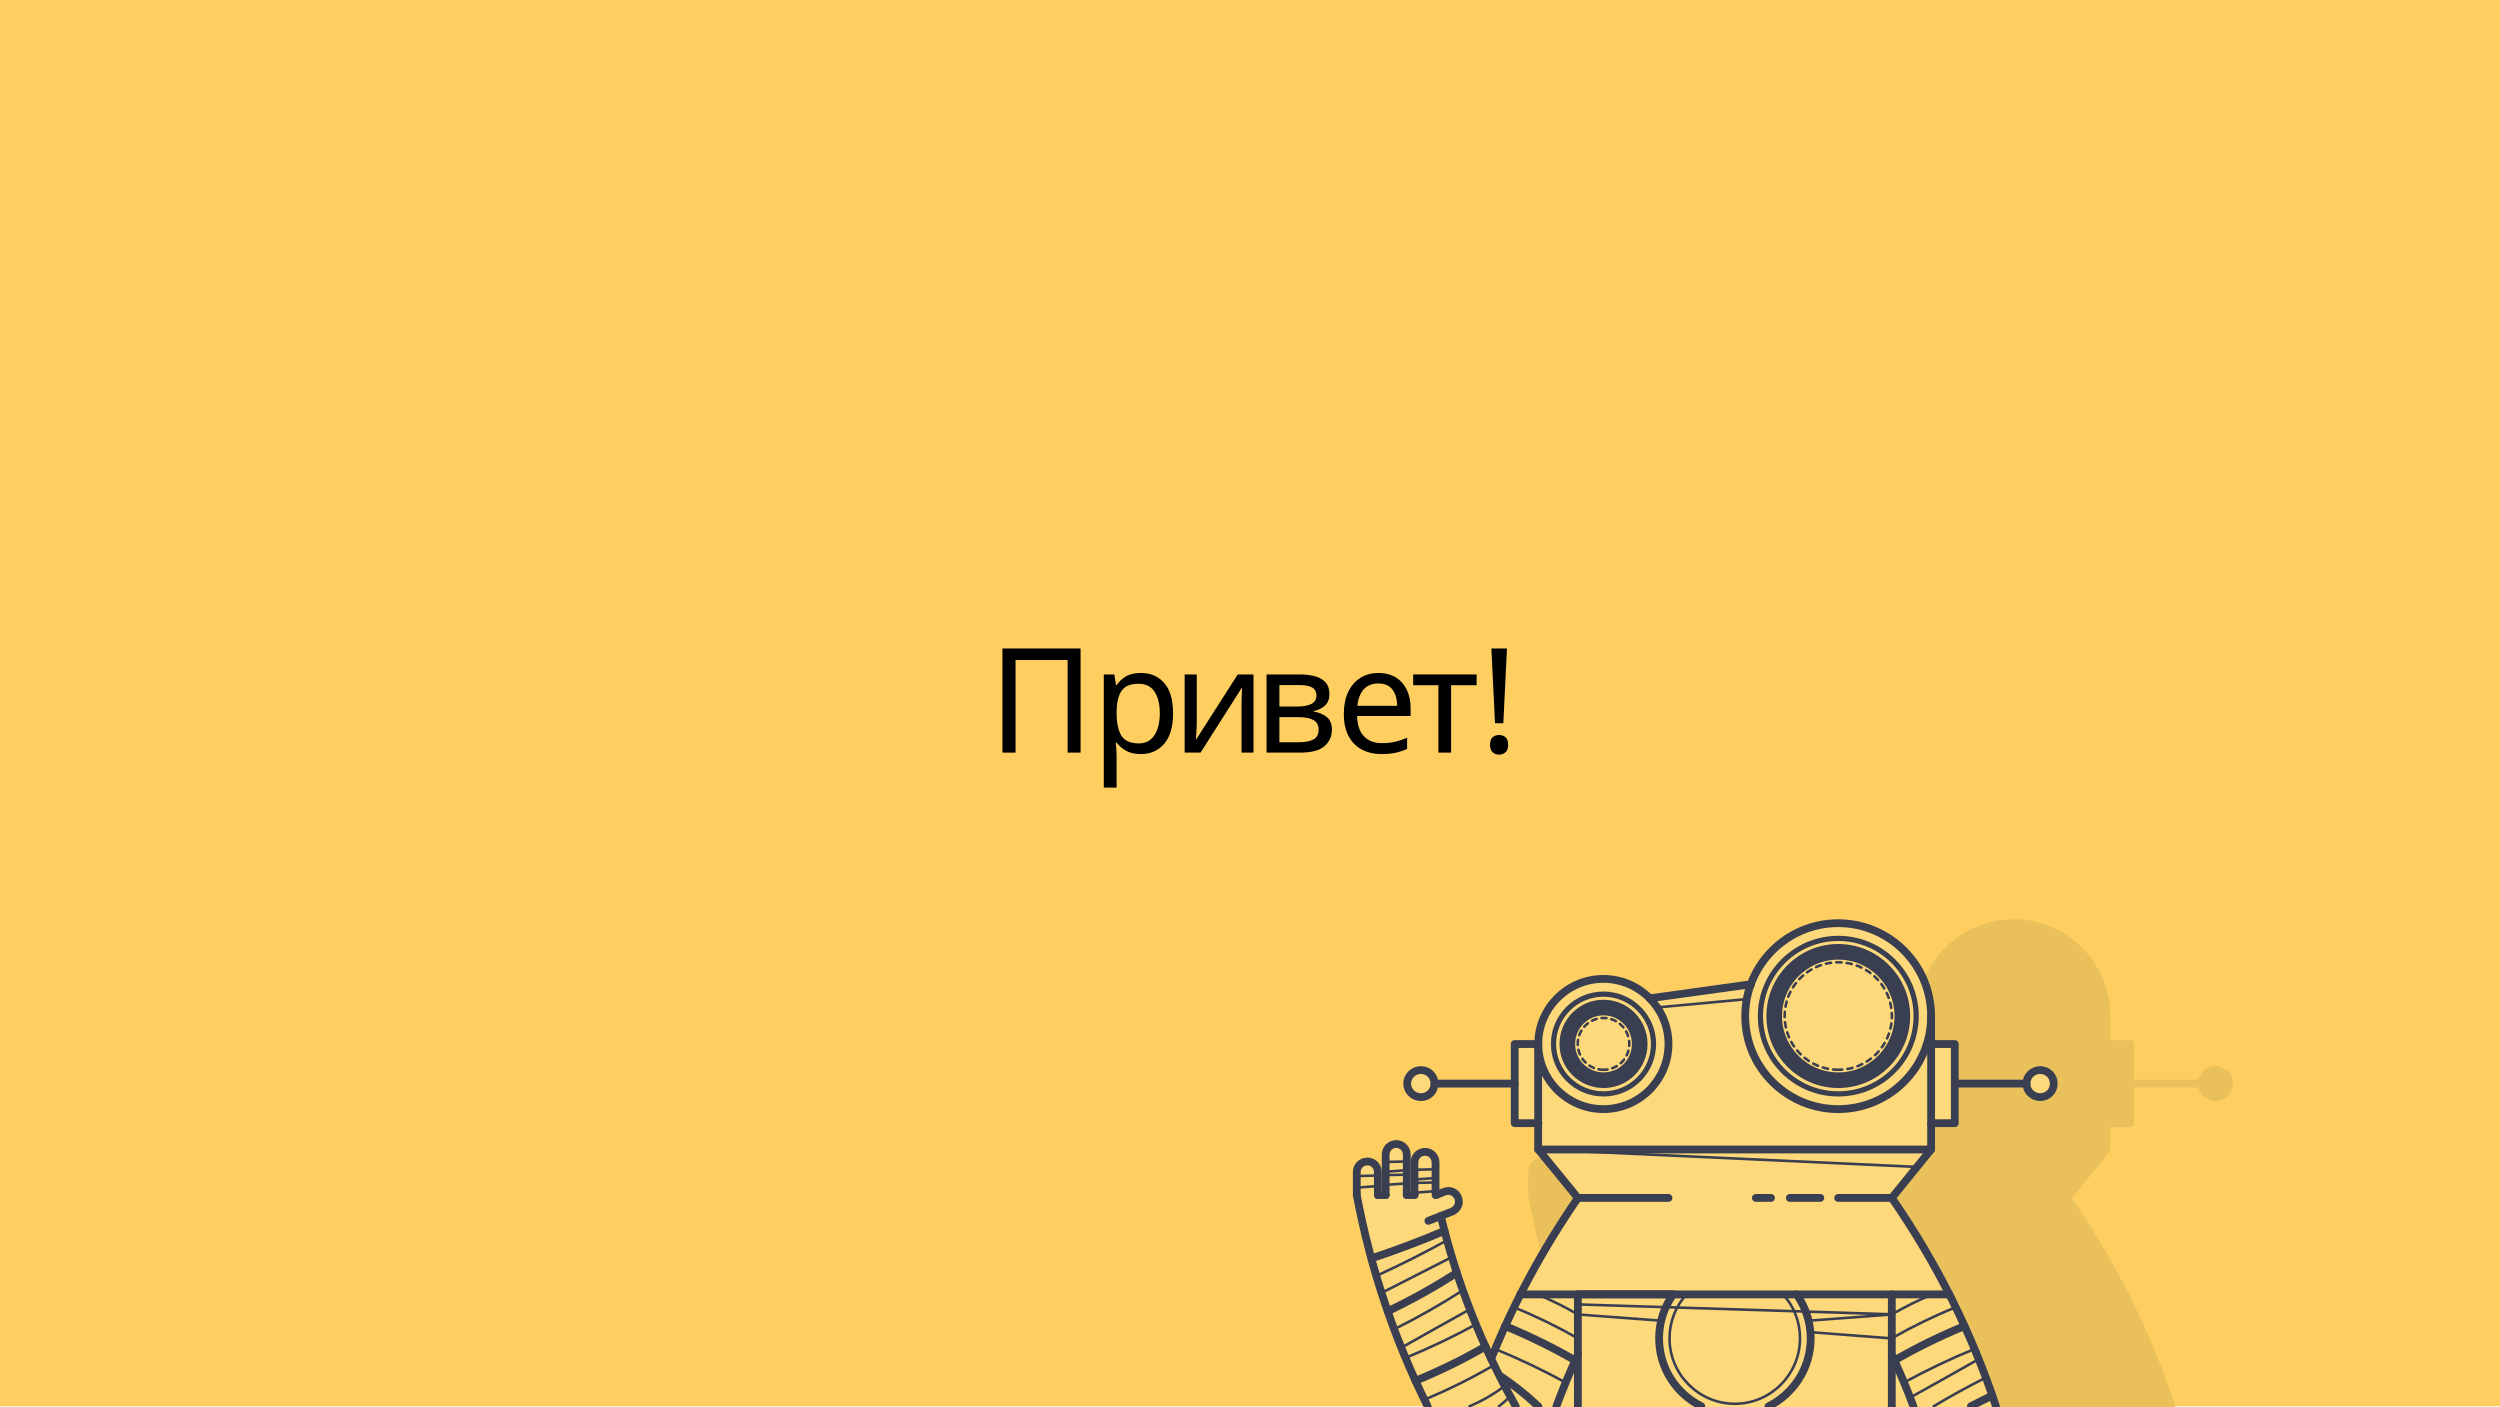
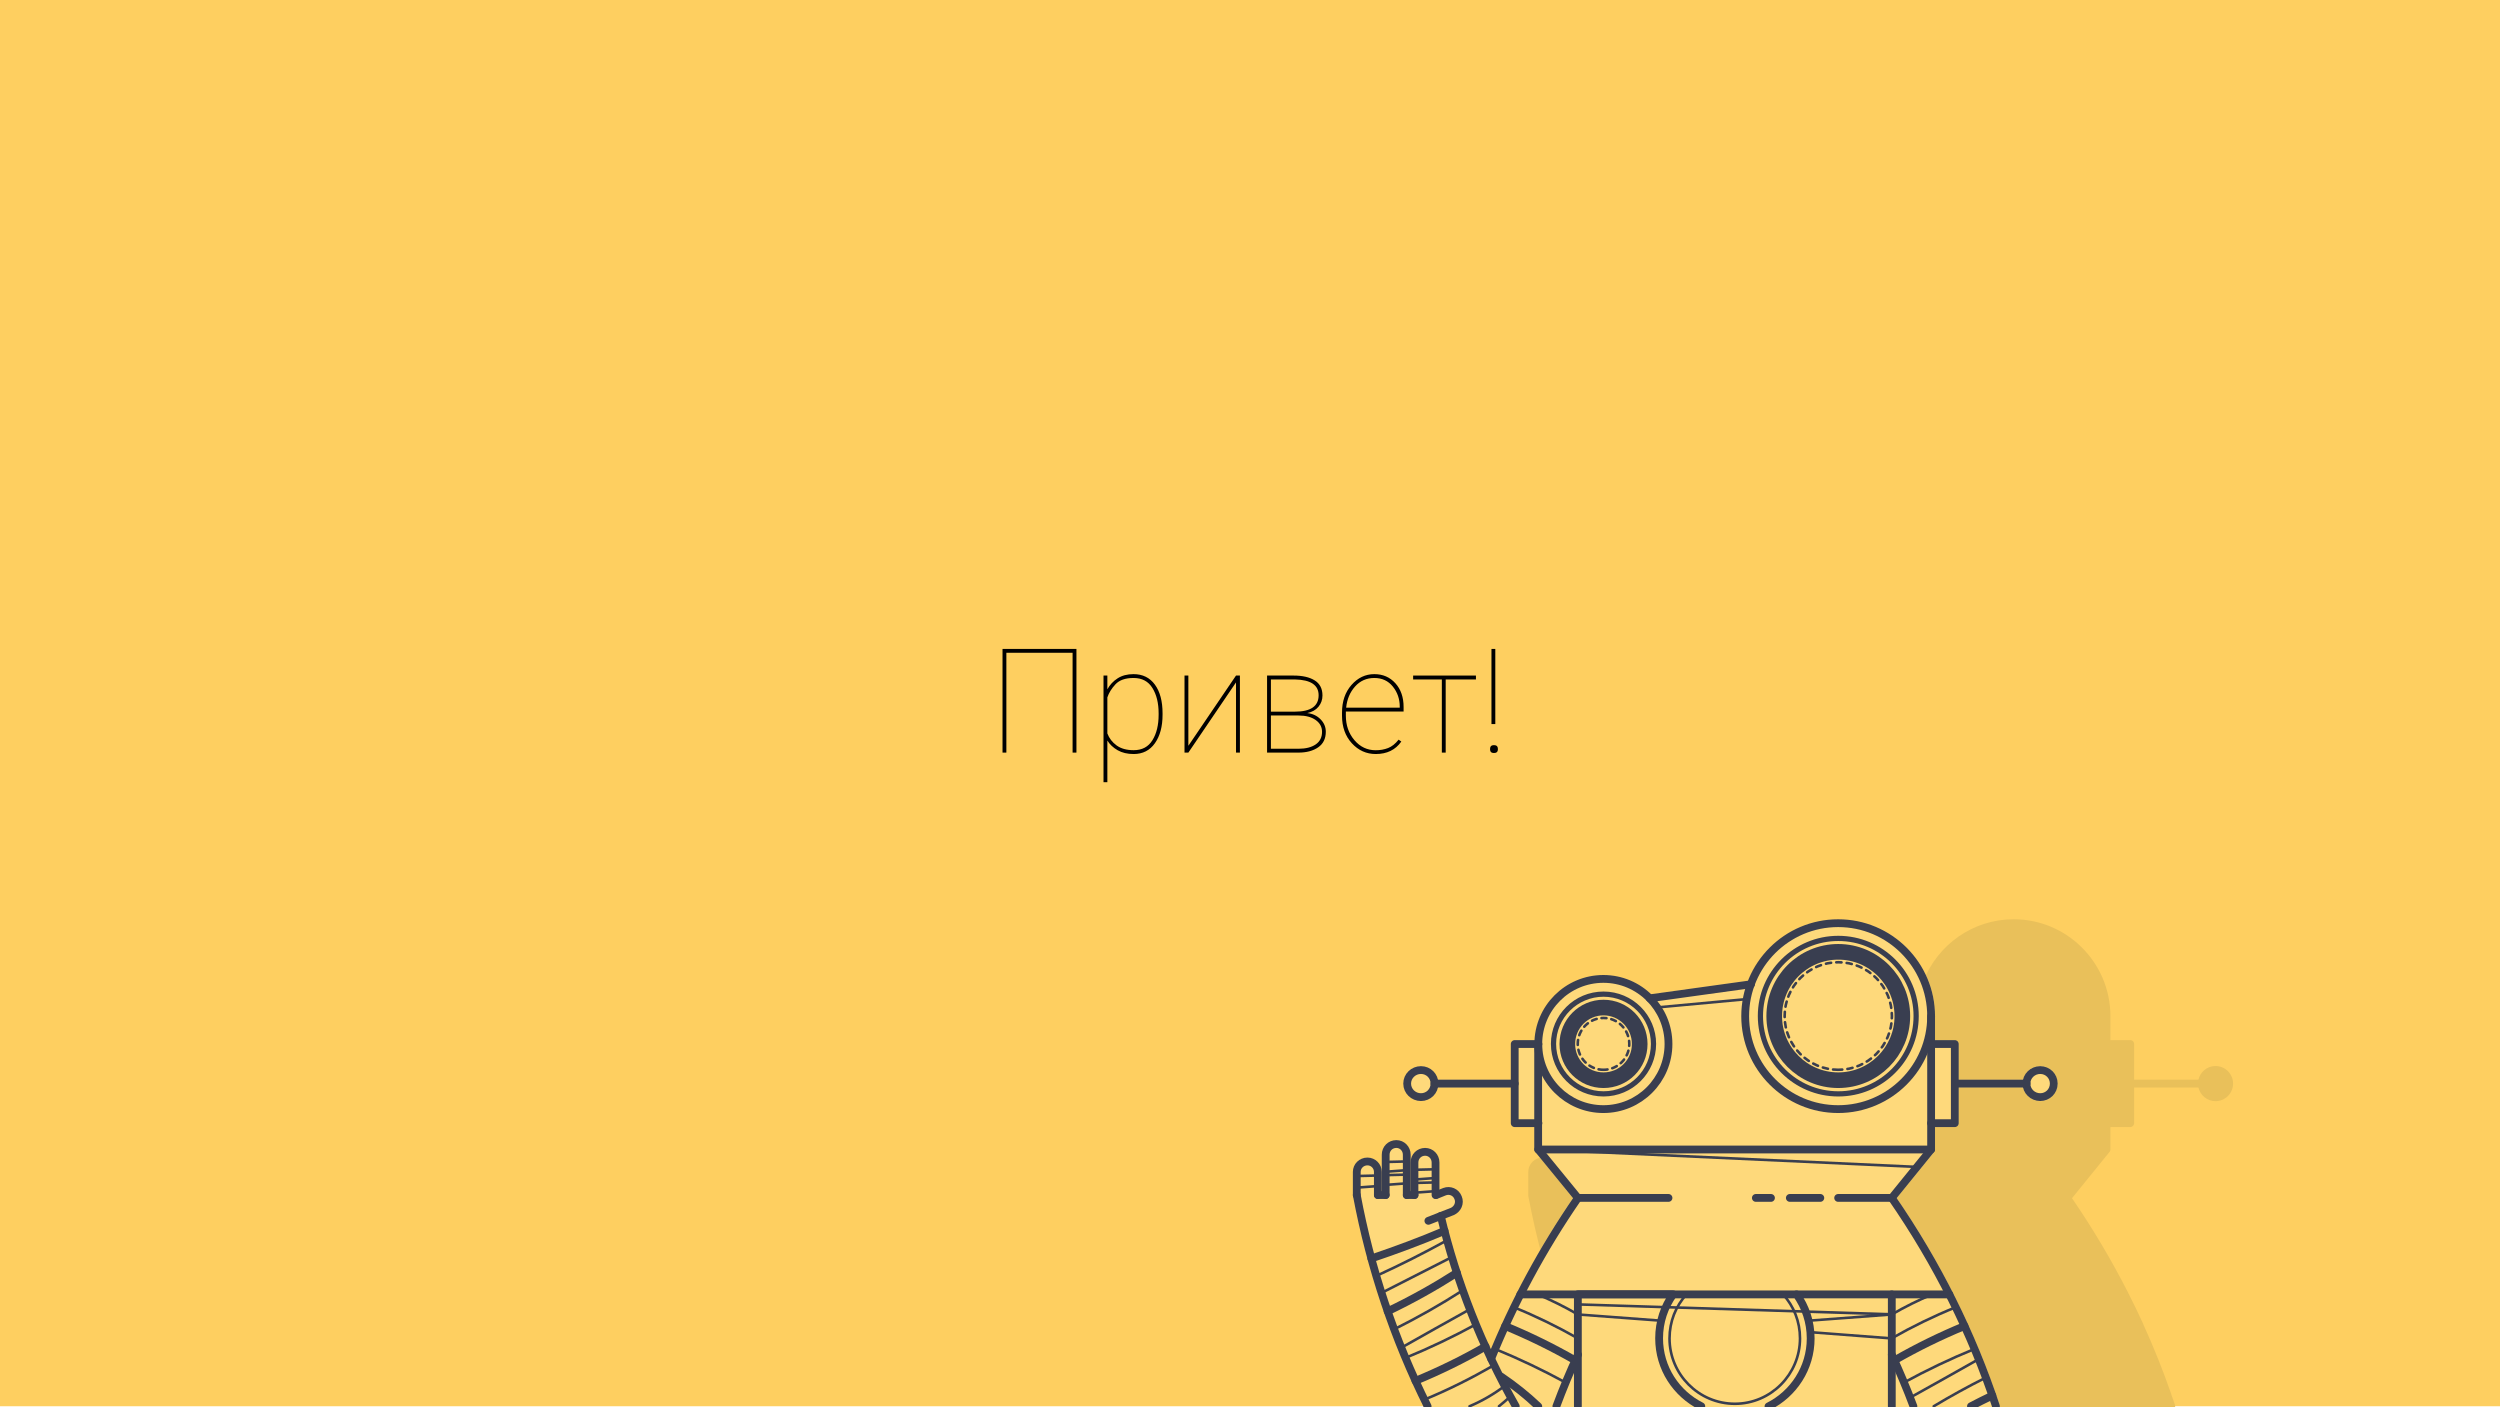
<svg xmlns="http://www.w3.org/2000/svg" clip-rule="evenodd" stroke-miterlimit="4.00" viewBox="0 0 1920 1080">
  <defs />
  <g transform="matrix(1.00, 0.00, -0.00, -1.00, 0.0, 1080.0)">
    <path d="M 0.0 1080.0 L 1920.0 1080.0 L 1920.0 0.0 L 0.0 0.0 Z M 0.0 1080.0 " fill="#FECF60" />
    <g>
      <clipPath id="clip-0">
        <path d="M 1039.0 374.0 L 1715.0 374.0 L 1715.0 -3.0 L 1039.0 -3.0 Z M 1039.0 374.0 " />
      </clipPath>
      <g clip-path="url(#clip-0)">
        <g>
          <clipPath id="clip-1">
            <path d="M 1039.0 -3.0 L 1715.0 -3.0 L 1715.0 374.0 L 1039.0 374.0 Z M 1039.0 -3.0 " />
          </clipPath>
          <g clip-path="url(#clip-1)">
            <path d="M 1701.5 261.3 C 1695.1 261.3 1689.8 256.8 1688.4 250.8 L 1639.0 250.8 L 1639.0 278.2 C 1639.0 279.9 1637.7 281.2 1636.0 281.2 L 1620.8 281.2 L 1620.8 299.6 L 1620.8 299.6 L 1620.8 299.6 C 1620.8 340.6 1587.5 374.0 1546.5 374.0 C 1515.1 374.0 1488.2 354.4 1477.3 326.8 L 1402.6 316.5 C 1393.1 325.6 1380.3 331.2 1366.1 331.2 C 1337.9 331.2 1314.8 309.0 1313.3 281.2 L 1298.0 281.2 C 1296.3 281.2 1295.0 279.9 1295.0 278.2 L 1295.0 250.8 L 1239.0 250.8 C 1237.6 256.8 1232.2 261.3 1225.9 261.3 C 1218.4 261.3 1212.4 255.2 1212.4 247.8 C 1212.4 240.4 1218.4 234.3 1225.9 234.3 C 1232.3 234.3 1237.6 238.8 1239.0 244.8 L 1295.0 244.8 L 1295.0 217.4 C 1295.0 215.8 1296.3 214.4 1298.0 214.4 L 1313.2 214.4 L 1313.2 197.2 C 1313.2 197.2 1313.2 197.2 1313.2 197.1 C 1313.2 197.0 1313.2 196.9 1313.2 196.8 C 1313.2 196.7 1313.3 196.6 1313.3 196.5 C 1313.3 196.4 1313.3 196.3 1313.4 196.2 C 1313.4 196.1 1313.4 196.1 1313.5 196.0 C 1313.5 195.9 1313.6 195.8 1313.6 195.7 C 1313.7 195.6 1313.7 195.5 1313.8 195.5 C 1313.8 195.4 1313.8 195.4 1313.9 195.3 L 1342.7 159.8 C 1326.8 136.6 1312.4 112.4 1299.7 87.5 C 1299.6 87.3 1299.5 87.2 1299.5 87.0 C 1295.5 79.1 1291.6 71.1 1287.9 63.0 C 1287.9 62.9 1287.9 62.9 1287.9 62.9 C 1287.8 62.8 1287.8 62.8 1287.8 62.8 C 1285.0 56.6 1282.3 50.3 1279.7 44.0 C 1264.9 76.3 1253.2 109.9 1244.7 144.3 L 1251.0 146.8 C 1253.8 147.9 1256.0 150.0 1257.1 152.7 C 1258.3 155.5 1258.4 158.5 1257.3 161.2 C 1255.0 166.9 1248.6 169.7 1242.9 167.5 L 1240.2 166.4 L 1240.2 187.2 C 1240.2 193.3 1235.2 198.3 1229.1 198.3 C 1223.0 198.3 1218.1 193.4 1218.0 187.4 L 1218.0 193.2 C 1218.0 199.3 1213.0 204.3 1206.9 204.3 C 1200.8 204.3 1195.8 199.3 1195.8 193.2 L 1195.8 165.2 L 1195.8 165.2 L 1195.8 179.9 C 1195.8 186.0 1190.9 191.0 1184.7 191.0 C 1178.6 191.0 1173.7 186.0 1173.7 179.9 L 1173.7 162.2 L 1173.7 162.2 L 1173.7 162.2 C 1173.7 162.1 1173.7 162.0 1173.7 161.9 C 1173.7 161.8 1173.7 161.7 1173.7 161.6 C 1176.8 145.2 1180.5 129.0 1184.9 112.9 C 1184.9 112.7 1185.0 112.6 1185.0 112.4 C 1185.0 112.4 1185.0 112.4 1185.0 112.4 C 1188.7 98.9 1192.9 85.5 1197.4 72.2 C 1197.5 72.0 1197.6 71.8 1197.7 71.6 C 1197.7 71.6 1197.7 71.6 1197.7 71.6 C 1206.3 46.7 1216.5 22.3 1228.3 -1.3 C 1228.3 -1.4 1228.3 -1.4 1228.3 -1.4 C 1228.4 -1.6 1228.6 -1.8 1228.7 -1.9 C 1228.7 -2.0 1228.8 -2.0 1228.8 -2.1 C 1229.0 -2.2 1229.1 -2.4 1229.4 -2.5 C 1229.4 -2.6 1229.5 -2.6 1229.5 -2.6 C 1229.7 -2.7 1229.8 -2.8 1230.0 -2.8 C 1230.1 -2.9 1230.2 -2.9 1230.2 -2.9 C 1230.5 -3.0 1230.7 -3.0 1230.9 -3.0 C 1230.9 -3.0 1230.9 -3.0 1231.0 -3.0 C 1231.0 -3.0 1231.0 -3.0 1231.0 -3.0 L 1298.8 -3.0 C 1298.8 -3.0 1298.8 -3.0 1298.8 -3.0 C 1298.8 -3.0 1298.8 -3.0 1298.8 -3.0 L 1329.9 -3.0 C 1329.9 -3.0 1329.9 -3.0 1329.9 -3.0 C 1329.9 -3.0 1329.9 -3.0 1329.9 -3.0 L 1441.2 -3.0 C 1441.2 -3.0 1441.2 -3.0 1441.2 -3.0 C 1441.2 -3.0 1441.2 -3.0 1441.2 -3.0 L 1492.8 -3.0 C 1492.8 -3.0 1492.8 -3.0 1492.8 -3.0 C 1492.8 -3.0 1492.8 -3.0 1492.8 -3.0 L 1604.0 -3.0 C 1604.1 -3.0 1604.1 -3.0 1604.1 -3.0 C 1604.1 -3.0 1604.1 -3.0 1604.1 -3.0 L 1648.3 -3.0 C 1648.3 -3.0 1648.3 -3.0 1648.3 -3.0 C 1648.3 -3.0 1648.3 -3.0 1648.3 -3.0 L 1667.5 -3.0 C 1667.5 -3.0 1667.5 -3.0 1667.5 -3.0 C 1667.5 -3.0 1667.5 -3.0 1667.5 -3.0 C 1667.8 -3.0 1668.1 -2.9 1668.4 -2.9 C 1668.4 -2.9 1668.4 -2.9 1668.5 -2.8 C 1668.5 -2.8 1668.5 -2.8 1668.6 -2.8 C 1668.7 -2.8 1668.8 -2.7 1668.9 -2.7 C 1668.9 -2.6 1669.0 -2.6 1669.1 -2.5 C 1669.2 -2.5 1669.3 -2.4 1669.3 -2.4 C 1669.4 -2.3 1669.5 -2.2 1669.6 -2.2 C 1669.6 -2.1 1669.7 -2.0 1669.8 -2.0 C 1669.8 -1.9 1669.9 -1.8 1669.9 -1.7 C 1670.0 -1.7 1670.0 -1.6 1670.1 -1.5 C 1670.1 -1.4 1670.2 -1.3 1670.2 -1.3 C 1670.3 -1.2 1670.3 -1.1 1670.3 -1.0 C 1670.4 -0.9 1670.4 -0.8 1670.4 -0.7 C 1670.4 -0.6 1670.5 -0.5 1670.5 -0.4 C 1670.5 -0.3 1670.5 -0.2 1670.5 -0.1 C 1670.5 -0.1 1670.5 -0.0 1670.5 0.0 C 1670.5 0.1 1670.5 0.1 1670.5 0.2 C 1670.5 0.3 1670.5 0.4 1670.5 0.5 C 1670.4 0.6 1670.4 0.7 1670.4 0.8 C 1670.4 0.8 1670.4 0.9 1670.4 0.9 C 1669.5 3.6 1668.6 6.3 1667.6 8.9 C 1667.6 9.1 1667.5 9.2 1667.5 9.4 C 1661.2 27.5 1654.1 45.3 1646.1 62.8 C 1646.1 62.8 1646.1 62.8 1646.1 62.9 C 1646.1 62.9 1646.1 62.9 1646.1 63.0 C 1642.4 71.1 1638.5 79.1 1634.5 87.0 C 1634.4 87.2 1634.3 87.4 1634.2 87.6 C 1621.5 112.5 1607.2 136.6 1591.3 159.8 L 1620.1 195.3 C 1620.2 195.4 1620.2 195.4 1620.2 195.4 C 1620.3 195.5 1620.3 195.6 1620.4 195.7 C 1620.4 195.8 1620.5 195.9 1620.5 196.0 C 1620.5 196.1 1620.6 196.1 1620.6 196.2 C 1620.6 196.3 1620.7 196.4 1620.7 196.5 C 1620.7 196.6 1620.7 196.7 1620.8 196.8 C 1620.8 196.9 1620.8 197.0 1620.8 197.1 C 1620.8 197.2 1620.8 197.2 1620.8 197.2 L 1620.8 214.4 L 1636.0 214.4 C 1637.7 214.4 1639.0 215.8 1639.0 217.4 L 1639.0 244.8 L 1688.4 244.8 C 1689.8 238.8 1695.1 234.3 1701.5 234.3 C 1709.0 234.3 1715.0 240.4 1715.0 247.8 C 1715.0 255.2 1709.0 261.3 1701.5 261.3 " fill="#E9C05A" />
            <path d="M 1566.9 261.3 C 1560.5 261.3 1555.1 256.8 1553.8 250.8 L 1504.4 250.8 L 1504.4 278.2 C 1504.4 279.9 1503.0 281.2 1501.4 281.2 L 1486.1 281.2 L 1486.1 299.6 L 1486.1 299.6 L 1486.1 299.6 C 1486.1 340.6 1452.8 374.0 1411.8 374.0 C 1380.4 374.0 1353.5 354.4 1342.6 326.8 L 1268.0 316.5 C 1258.5 325.6 1245.6 331.2 1231.5 331.2 C 1203.3 331.2 1180.2 309.0 1178.6 281.2 L 1163.3 281.2 C 1161.7 281.2 1160.3 279.9 1160.3 278.2 L 1160.3 250.8 L 1104.3 250.8 C 1103.0 256.8 1097.6 261.3 1091.2 261.3 C 1083.8 261.3 1077.7 255.2 1077.7 247.8 C 1077.7 240.4 1083.8 234.3 1091.2 234.3 C 1097.6 234.3 1103.0 238.8 1104.3 244.8 L 1160.3 244.8 L 1160.3 217.4 C 1160.3 215.8 1161.7 214.4 1163.3 214.4 L 1178.5 214.4 L 1178.5 197.2 C 1178.5 197.2 1178.5 197.2 1178.5 197.1 C 1178.6 197.0 1178.6 196.9 1178.6 196.8 C 1178.6 196.7 1178.6 196.6 1178.6 196.5 C 1178.7 196.4 1178.7 196.3 1178.7 196.2 C 1178.8 196.1 1178.8 196.1 1178.8 196.0 C 1178.9 195.9 1178.9 195.8 1179.0 195.7 C 1179.0 195.6 1179.1 195.5 1179.1 195.5 C 1179.2 195.4 1179.2 195.4 1179.2 195.3 L 1208.0 159.8 C 1192.1 136.6 1177.7 112.4 1165.1 87.5 C 1165.0 87.3 1164.9 87.2 1164.8 87.0 C 1160.8 79.1 1157.0 71.1 1153.3 63.0 C 1153.3 62.9 1153.2 62.9 1153.2 62.9 C 1153.2 62.8 1153.2 62.8 1153.2 62.8 C 1150.4 56.6 1147.6 50.3 1145.0 44.0 C 1130.2 76.3 1118.5 109.9 1110.1 144.3 L 1116.4 146.8 C 1119.1 147.9 1121.3 150.0 1122.5 152.7 C 1123.7 155.5 1123.7 158.5 1122.6 161.2 C 1120.4 166.9 1113.9 169.7 1108.2 167.5 L 1105.5 166.4 L 1105.5 187.2 C 1105.5 193.3 1100.6 198.3 1094.4 198.3 C 1088.4 198.3 1083.5 193.4 1083.4 187.4 L 1083.4 193.2 C 1083.4 199.3 1078.4 204.3 1072.3 204.3 C 1066.2 204.3 1061.2 199.3 1061.2 193.2 L 1061.2 165.2 L 1061.2 165.2 L 1061.2 179.9 C 1061.2 186.0 1056.2 191.0 1050.1 191.0 C 1044.0 191.0 1039.0 186.0 1039.0 179.9 L 1039.0 162.2 L 1039.0 162.2 L 1039.0 162.2 C 1039.0 162.1 1039.0 162.0 1039.0 161.9 C 1039.0 161.8 1039.0 161.7 1039.0 161.6 C 1042.1 145.2 1045.9 129.0 1050.2 112.9 C 1050.3 112.7 1050.3 112.6 1050.3 112.4 C 1050.4 112.4 1050.4 112.4 1050.4 112.4 C 1054.1 98.9 1058.2 85.5 1062.8 72.2 C 1062.8 72.0 1062.9 71.8 1063.0 71.6 C 1063.0 71.6 1063.0 71.6 1063.0 71.6 C 1071.7 46.7 1081.9 22.3 1093.6 -1.3 C 1093.6 -1.4 1093.7 -1.4 1093.7 -1.4 C 1093.8 -1.6 1093.9 -1.8 1094.0 -1.9 C 1094.1 -2.0 1094.1 -2.0 1094.1 -2.1 C 1094.3 -2.2 1094.5 -2.4 1094.7 -2.5 C 1094.7 -2.6 1094.8 -2.6 1094.9 -2.6 C 1095.0 -2.7 1095.2 -2.8 1095.4 -2.8 C 1095.4 -2.9 1095.5 -2.9 1095.6 -2.9 C 1095.8 -3.0 1096.0 -3.0 1096.3 -3.0 C 1096.3 -3.0 1096.3 -3.0 1096.3 -3.0 C 1096.3 -3.0 1096.3 -3.0 1096.3 -3.0 L 1164.1 -3.0 C 1164.1 -3.0 1164.1 -3.0 1164.1 -3.0 C 1164.1 -3.0 1164.1 -3.0 1164.1 -3.0 L 1195.3 -3.0 C 1195.3 -3.0 1195.3 -3.0 1195.3 -3.0 C 1195.3 -3.0 1195.3 -3.0 1195.3 -3.0 L 1306.5 -3.0 C 1306.5 -3.0 1306.5 -3.0 1306.5 -3.0 C 1306.5 -3.0 1306.5 -3.0 1306.5 -3.0 L 1358.1 -3.0 C 1358.1 -3.0 1358.1 -3.0 1358.1 -3.0 C 1358.2 -3.0 1358.2 -3.0 1358.2 -3.0 L 1469.4 -3.0 C 1469.4 -3.0 1469.4 -3.0 1469.4 -3.0 C 1469.4 -3.0 1469.4 -3.0 1469.4 -3.0 L 1513.7 -3.0 C 1513.7 -3.0 1513.7 -3.0 1513.7 -3.0 C 1513.7 -3.0 1513.7 -3.0 1513.7 -3.0 L 1532.9 -3.0 C 1532.9 -3.0 1532.9 -3.0 1532.9 -3.0 C 1532.9 -3.0 1532.9 -3.0 1532.9 -3.0 C 1533.2 -3.0 1533.4 -2.9 1533.7 -2.9 C 1533.7 -2.9 1533.8 -2.9 1533.8 -2.8 C 1533.8 -2.8 1533.9 -2.8 1533.9 -2.8 C 1534.0 -2.8 1534.1 -2.7 1534.2 -2.7 C 1534.3 -2.6 1534.4 -2.6 1534.4 -2.5 C 1534.5 -2.5 1534.6 -2.4 1534.7 -2.4 C 1534.8 -2.3 1534.8 -2.2 1534.9 -2.2 C 1535.0 -2.1 1535.0 -2.0 1535.1 -2.0 C 1535.2 -1.9 1535.2 -1.8 1535.3 -1.7 C 1535.3 -1.7 1535.4 -1.6 1535.4 -1.5 C 1535.5 -1.4 1535.5 -1.3 1535.6 -1.3 C 1535.6 -1.2 1535.6 -1.1 1535.7 -1.0 C 1535.7 -0.9 1535.7 -0.8 1535.8 -0.7 C 1535.8 -0.6 1535.8 -0.5 1535.8 -0.4 C 1535.8 -0.3 1535.8 -0.2 1535.8 -0.1 C 1535.8 -0.1 1535.9 -0.0 1535.9 0.0 C 1535.9 0.1 1535.8 0.1 1535.8 0.2 C 1535.8 0.3 1535.8 0.4 1535.8 0.5 C 1535.8 0.6 1535.8 0.7 1535.7 0.8 C 1535.7 0.8 1535.7 0.9 1535.7 0.9 C 1534.8 3.6 1533.9 6.3 1533.0 8.9 C 1533.0 9.1 1532.9 9.2 1532.8 9.4 C 1526.5 27.5 1519.4 45.3 1511.5 62.8 C 1511.5 62.8 1511.5 62.8 1511.5 62.9 C 1511.5 62.9 1511.4 62.9 1511.4 63.0 C 1507.7 71.1 1503.9 79.1 1499.9 87.0 C 1499.8 87.2 1499.7 87.4 1499.5 87.6 C 1486.9 112.5 1472.6 136.6 1456.6 159.8 L 1485.5 195.3 C 1485.5 195.4 1485.5 195.4 1485.5 195.4 C 1485.6 195.5 1485.7 195.6 1485.7 195.7 C 1485.8 195.8 1485.8 195.9 1485.8 196.0 C 1485.9 196.1 1485.9 196.1 1486.0 196.2 C 1486.0 196.3 1486.0 196.4 1486.0 196.5 C 1486.1 196.6 1486.1 196.7 1486.1 196.8 C 1486.1 196.9 1486.1 197.0 1486.1 197.1 C 1486.1 197.2 1486.1 197.2 1486.1 197.2 L 1486.1 214.4 L 1501.4 214.4 C 1503.0 214.4 1504.4 215.8 1504.4 217.4 L 1504.4 244.8 L 1553.8 244.8 C 1555.1 238.8 1560.5 234.3 1566.9 234.3 C 1574.3 234.3 1580.3 240.4 1580.3 247.8 C 1580.3 255.2 1574.3 261.3 1566.9 261.3 " fill="#FED97B" />
            <path d="M 0.0 0.0 L 106.1 0.0 C 109.5 -4.8 111.5 -10.6 111.5 -16.9 C 111.5 -28.3 104.9 -38.2 95.3 -43.0 " fill="none" stroke="#393E50" stroke-width="3.00" stroke-miterlimit="0.00" stroke-linecap="round" stroke-linejoin="round" transform="matrix(2.00, 0.00, 0.00, 2.00, 1167.6, 85.9)" />
            <path d="M 0.0 0.0 C 8.6 21.3 19.7 42.0 33.3 61.7 " fill="none" stroke="#393E50" stroke-width="3.00" stroke-miterlimit="0.00" stroke-linecap="round" stroke-linejoin="round" transform="matrix(2.00, 0.00, 0.00, 2.00, 1145.2, 36.5)" />
            <path d="M 0.0 0.0 C 5.3 -2.2 10.5 -4.8 15.5 -7.7 L 47.5 -10.1 " fill="none" stroke="#393E50" stroke-width="1.00" stroke-miterlimit="0.00" stroke-linecap="round" stroke-linejoin="round" transform="matrix(2.00, 0.00, 0.00, 2.00, 1180.8, 85.9)" />
            <path d="M 0.0 0.0 C -7.9 4.5 -16.1 8.5 -24.5 11.9 " fill="none" stroke="#393E50" stroke-width="1.00" stroke-miterlimit="0.00" stroke-linecap="round" stroke-linejoin="round" transform="matrix(2.00, 0.00, 0.00, 2.00, 1211.7, 52.2)" />
            <path d="M 0.0 0.0 C -8.7 5.0 -17.7 9.4 -26.9 13.2 " fill="none" stroke="#393E50" stroke-width="3.00" stroke-miterlimit="0.00" stroke-linecap="round" stroke-linejoin="round" transform="matrix(2.00, 0.00, 0.00, 2.00, 1209.8, 35.2)" />
            <path d="M 0.0 0.0 C -8.8 4.8 -17.8 9.1 -27.1 12.9 " fill="none" stroke="#393E50" stroke-width="1.00" stroke-miterlimit="0.00" stroke-linecap="round" stroke-linejoin="round" transform="matrix(2.00, 0.00, 0.00, 2.00, 1202.4, 18.2)" />
            <path d="M 0.0 0.0 C 2.5 6.7 5.2 13.3 8.3 19.8 " fill="none" stroke="#393E50" stroke-width="3.00" stroke-miterlimit="0.00" stroke-linecap="round" stroke-linejoin="round" transform="matrix(2.00, 0.00, 0.00, 2.00, 1195.3, 0.0)" />
            <path d="M 0.0 0.0 C 5.2 -27.7 14.2 -55.0 27.2 -81.1 " fill="none" stroke="#393E50" stroke-width="3.00" stroke-miterlimit="0.00" stroke-linecap="round" stroke-linejoin="round" transform="matrix(2.00, 0.00, 0.00, 2.00, 1042.0, 162.2)" />
            <path d="M 0.0 0.0 C -13.1 23.1 -22.7 47.7 -28.8 73.1 " fill="none" stroke="#393E50" stroke-width="3.00" stroke-miterlimit="0.00" stroke-linecap="round" stroke-linejoin="round" transform="matrix(2.00, 0.00, 0.00, 2.00, 1164.1, 0.0)" />
            <path d="M 0.0 0.0 C -8.7 -5.0 -17.6 -9.5 -26.9 -13.3 " fill="none" stroke="#393E50" stroke-width="1.00" stroke-miterlimit="0.00" stroke-linecap="round" stroke-linejoin="round" transform="matrix(2.00, 0.00, 0.00, 2.00, 1147.5, 31.6)" />
            <path d="M 0.0 0.0 C -8.7 -5.0 -17.7 -9.4 -26.9 -13.2 " fill="none" stroke="#393E50" stroke-width="3.00" stroke-miterlimit="0.00" stroke-linecap="round" stroke-linejoin="round" transform="matrix(2.00, 0.00, 0.00, 2.00, 1140.9, 45.9)" />
            <path d="M 0.0 0.0 C -8.8 -4.8 -17.8 -9.1 -27.1 -12.9 " fill="none" stroke="#393E50" stroke-width="1.00" stroke-miterlimit="0.00" stroke-linecap="round" stroke-linejoin="round" transform="matrix(2.00, 0.00, 0.00, 2.00, 1133.5, 62.9)" />
            <path d="M 0.0 0.0 C -8.8 -4.9 -17.6 -9.8 -26.4 -14.8 " fill="none" stroke="#393E50" stroke-width="1.00" stroke-miterlimit="0.00" stroke-linecap="round" stroke-linejoin="round" transform="matrix(2.00, 0.00, 0.00, 2.00, 1128.9, 74.5)" />
            <path d="M 0.0 0.0 C -8.5 -5.5 -17.4 -10.5 -26.4 -15.0 " fill="none" stroke="#393E50" stroke-width="1.00" stroke-miterlimit="0.00" stroke-linecap="round" stroke-linejoin="round" transform="matrix(2.00, 0.00, 0.00, 2.00, 1123.5, 89.1)" />
            <path d="M 0.0 0.0 C -8.6 -5.5 -17.4 -10.4 -26.6 -14.8 " fill="none" stroke="#393E50" stroke-width="3.00" stroke-miterlimit="0.00" stroke-linecap="round" stroke-linejoin="round" transform="matrix(2.00, 0.00, 0.00, 2.00, 1118.9, 102.5)" />
            <path d="M 0.0 0.0 L -27.1 -13.8 " fill="none" stroke="#393E50" stroke-width="1.00" stroke-miterlimit="0.00" stroke-linecap="round" stroke-linejoin="round" transform="matrix(2.00, 0.00, 0.00, 2.00, 1115.1, 114.6)" />
            <path d="M 0.0 0.0 C -8.9 -4.9 -18.0 -9.5 -27.2 -13.7 " fill="none" stroke="#393E50" stroke-width="1.00" stroke-miterlimit="0.00" stroke-linecap="round" stroke-linejoin="round" transform="matrix(2.00, 0.00, 0.00, 2.00, 1111.4, 127.5)" />
            <path d="M 0.0 0.0 C -9.2 -3.9 -18.6 -7.4 -28.1 -10.6 " fill="none" stroke="#393E50" stroke-width="3.00" stroke-miterlimit="0.00" stroke-linecap="round" stroke-linejoin="round" transform="matrix(2.00, 0.00, 0.00, 2.00, 1109.4, 134.7)" />
            <path d="M 0.0 0.0 L 0.0 8.9 C 0.0 11.1 -1.8 12.9 -4.0 12.9 L -4.0 12.9 C -6.3 12.9 -8.1 11.1 -8.1 8.9 L -8.1 0.0 " fill="none" stroke="#393E50" stroke-width="3.00" stroke-miterlimit="0.00" stroke-linecap="round" stroke-linejoin="round" transform="matrix(2.00, 0.00, 0.00, 2.00, 1058.2, 162.2)" />
            <path d="M 0.0 0.0 L 8.1 0.6 " fill="none" stroke="#393E50" stroke-width="1.00" stroke-miterlimit="0.00" stroke-linecap="round" stroke-linejoin="round" transform="matrix(2.00, 0.00, 0.00, 2.00, 1042.0, 167.9)" />
            <path d="M 0.0 0.0 L 8.1 0.2 " fill="none" stroke="#393E50" stroke-width="1.00" stroke-miterlimit="0.00" stroke-linecap="round" stroke-linejoin="round" transform="matrix(2.00, 0.00, 0.00, 2.00, 1042.0, 176.8)" />
            <path d="M 0.0 0.0 L 0.0 15.5 C 0.0 17.8 -1.8 19.6 -4.0 19.6 L -4.0 19.6 C -6.3 19.6 -8.1 17.8 -8.1 15.5 L -8.1 0.0 " fill="none" stroke="#393E50" stroke-width="3.00" stroke-miterlimit="0.00" stroke-linecap="round" stroke-linejoin="round" transform="matrix(2.00, 0.00, 0.00, 2.00, 1080.4, 162.2)" />
            <path d="M 0.0 0.0 L 8.1 0.6 " fill="none" stroke="#393E50" stroke-width="1.00" stroke-miterlimit="0.00" stroke-linecap="round" stroke-linejoin="round" transform="matrix(2.00, 0.00, 0.00, 2.00, 1064.2, 170.0)" />
            <path d="M 0.0 0.0 L 8.1 0.2 " fill="none" stroke="#393E50" stroke-width="1.00" stroke-miterlimit="0.00" stroke-linecap="round" stroke-linejoin="round" transform="matrix(2.00, 0.00, 0.00, 2.00, 1064.2, 177.5)" />
            <path d="M 0.0 0.0 L 8.1 0.6 " fill="none" stroke="#393E50" stroke-width="1.00" stroke-miterlimit="0.00" stroke-linecap="round" stroke-linejoin="round" transform="matrix(2.00, 0.00, 0.00, 2.00, 1064.2, 180.1)" />
            <path d="M 0.0 0.0 L 8.1 0.2 " fill="none" stroke="#393E50" stroke-width="1.00" stroke-miterlimit="0.00" stroke-linecap="round" stroke-linejoin="round" transform="matrix(2.00, 0.00, 0.00, 2.00, 1064.2, 187.6)" />
            <path d="M 0.0 0.0 L 0.0 12.5 C 0.0 14.8 -1.8 16.6 -4.0 16.6 L -4.0 16.6 C -6.3 16.6 -8.1 14.8 -8.1 12.5 L -8.1 0.0 " fill="none" stroke="#393E50" stroke-width="3.00" stroke-miterlimit="0.00" stroke-linecap="round" stroke-linejoin="round" transform="matrix(2.00, 0.00, 0.00, 2.00, 1102.5, 162.2)" />
            <path d="M 0.0 0.0 L 8.1 0.6 " fill="none" stroke="#393E50" stroke-width="1.00" stroke-miterlimit="0.00" stroke-linecap="round" stroke-linejoin="round" transform="matrix(2.00, 0.00, 0.00, 2.00, 1086.3, 164.0)" />
            <path d="M 0.0 0.0 L 8.1 0.2 " fill="none" stroke="#393E50" stroke-width="1.00" stroke-miterlimit="0.00" stroke-linecap="round" stroke-linejoin="round" transform="matrix(2.00, 0.00, 0.00, 2.00, 1086.3, 171.5)" />
            <path d="M 0.0 0.0 L 8.1 0.6 " fill="none" stroke="#393E50" stroke-width="1.00" stroke-miterlimit="0.00" stroke-linecap="round" stroke-linejoin="round" transform="matrix(2.00, 0.00, 0.00, 2.00, 1086.3, 174.1)" />
            <path d="M 0.0 0.0 L 8.1 0.2 " fill="none" stroke="#393E50" stroke-width="1.00" stroke-miterlimit="0.00" stroke-linecap="round" stroke-linejoin="round" transform="matrix(2.00, 0.00, 0.00, 2.00, 1086.3, 181.6)" />
            <path d="M 0.0 0.0 L 3.2 1.3 C 5.3 2.1 7.6 1.1 8.4 -1.0 L 8.4 -1.0 C 9.3 -3.1 8.2 -5.4 6.2 -6.3 L -3.0 -9.9 " fill="none" stroke="#393E50" stroke-width="3.00" stroke-miterlimit="0.00" stroke-linecap="round" stroke-linejoin="round" transform="matrix(2.00, 0.00, 0.00, 2.00, 1103.0, 162.2)" />
            <path d="M 0.0 0.0 C 4.8 2.0 9.4 4.7 13.5 7.8 " fill="none" stroke="#393E50" stroke-width="1.00" stroke-miterlimit="0.00" stroke-linecap="round" stroke-linejoin="round" transform="matrix(2.00, 0.00, 0.00, 2.00, 1128.6, 0.0)" />
            <path d="M 0.0 0.0 C 1.5 1.2 3.0 2.5 4.4 3.8 " fill="none" stroke="#393E50" stroke-width="1.00" stroke-miterlimit="0.00" stroke-linecap="round" stroke-linejoin="round" transform="matrix(2.00, 0.00, 0.00, 2.00, 1151.2, -0.0)" />
            <path d="M 0.0 0.0 C 5.0 -3.4 9.8 -7.2 14.2 -11.4 " fill="none" stroke="#393E50" stroke-width="3.00" stroke-miterlimit="0.00" stroke-linecap="round" stroke-linejoin="round" transform="matrix(2.00, 0.00, 0.00, 2.00, 1153.0, 22.7)" />
            <path d="M 0.0 0.0 C 0.0 -19.7 -16.0 -35.7 -35.7 -35.7 C -55.4 -35.7 -71.4 -19.7 -71.4 0.0 C -71.4 19.7 -55.4 35.7 -35.7 35.7 C -16.0 35.7 0.0 19.7 0.0 0.0 Z M 0.0 0.0 " fill="none" stroke="#393E50" stroke-width="3.00" stroke-miterlimit="0.00" stroke-linecap="round" stroke-linejoin="round" transform="matrix(2.00, 0.00, 0.00, 2.00, 1483.1, 299.6)" />
            <path d="M 0.0 0.0 C -16.5 0.0 -29.9 13.4 -29.9 29.9 C -29.9 46.3 -16.5 59.7 0.0 59.7 C 16.5 59.7 29.9 46.3 29.9 29.9 C 29.9 13.4 16.5 0.0 0.0 0.0 Z M 0.0 0.0 " fill="none" stroke="#393E50" stroke-width="2.00" stroke-miterlimit="0.00" stroke-linecap="round" stroke-linejoin="round" transform="matrix(2.00, 0.00, 0.00, 2.00, 1411.8, 239.9)" />
            <path d="M 0.0 0.0 C -13.6 0.0 -24.6 11.1 -24.6 24.6 C -24.6 38.2 -13.6 49.3 0.0 49.3 C 13.6 49.3 24.6 38.2 24.6 24.6 C 24.6 11.1 13.6 0.0 0.0 0.0 Z M 0.0 0.0 " fill="none" stroke="#393E50" stroke-width="6.00" stroke-miterlimit="0.00" stroke-linecap="round" stroke-linejoin="round" transform="matrix(2.00, 0.00, 0.00, 2.00, 1411.8, 250.4)" />
            <path d="M 0.0 0.0 C -11.4 0.0 -20.6 9.3 -20.6 20.6 C -20.6 32.0 -11.4 41.3 0.0 41.3 C 11.4 41.3 20.6 32.0 20.6 20.6 C 20.6 9.3 11.4 0.0 0.0 0.0 Z M 0.0 0.0 " fill="none" stroke="#393E50" stroke-width="1.00" stroke-miterlimit="0.00" stroke-linecap="round" stroke-linejoin="round" stroke-dasharray="2.0" transform="matrix(2.00, 0.00, 0.00, 2.00, 1411.8, 258.4)" />
            <path d="M 0.0 0.0 C 0.0 -13.8 -11.2 -25.0 -25.0 -25.0 C -38.8 -25.0 -50.0 -13.8 -50.0 0.0 C -50.0 13.8 -38.8 25.0 -25.0 25.0 C -11.2 25.0 0.0 13.8 0.0 0.0 Z M 0.0 0.0 " fill="none" stroke="#393E50" stroke-width="3.00" stroke-miterlimit="0.00" stroke-linecap="round" stroke-linejoin="round" transform="matrix(2.00, 0.00, 0.00, 2.00, 1281.4, 278.2)" />
            <path d="M 0.0 0.0 C -10.6 0.0 -19.2 8.6 -19.2 19.2 C -19.2 29.7 -10.6 38.3 0.0 38.3 C 10.6 38.3 19.2 29.7 19.2 19.2 C 19.2 8.6 10.6 0.0 0.0 0.0 Z M 0.0 0.0 " fill="none" stroke="#393E50" stroke-width="2.00" stroke-miterlimit="0.00" stroke-linecap="round" stroke-linejoin="round" transform="matrix(2.00, 0.00, 0.00, 2.00, 1231.5, 239.9)" />
            <path d="M 0.0 0.0 C -7.7 0.0 -13.9 6.2 -13.9 13.9 C -13.9 21.6 -7.7 27.9 0.0 27.9 C 7.7 27.9 13.9 21.6 13.9 13.9 C 13.9 6.2 7.7 0.0 0.0 0.0 Z M 0.0 0.0 " fill="none" stroke="#393E50" stroke-width="6.00" stroke-miterlimit="0.00" stroke-linecap="round" stroke-linejoin="round" transform="matrix(2.00, 0.00, 0.00, 2.00, 1231.5, 250.4)" />
            <path d="M 0.0 0.0 C -5.5 0.0 -9.9 4.5 -9.9 9.9 C -9.9 15.4 -5.5 19.9 0.0 19.9 C 5.5 19.9 9.9 15.4 9.9 9.9 C 9.9 4.5 5.5 0.0 0.0 0.0 Z M 0.0 0.0 " fill="none" stroke="#393E50" stroke-width="1.00" stroke-linecap="round" stroke-linejoin="round" stroke-dasharray="1.9, 1.9" transform="matrix(2.00, 0.00, 0.00, 2.00, 1231.5, 258.4)" />
            <path d="M 0.0 0.0 L 0.0 -51.2 L -150.9 -51.2 L -150.9 -10.7 " fill="none" stroke="#393E50" stroke-width="3.00" stroke-miterlimit="10.00" stroke-linecap="round" stroke-linejoin="round" transform="matrix(2.00, 0.00, 0.00, 2.00, 1483.1, 299.6)" />
            <path d="M 0.0 0.0 L -15.1 -18.6 L -35.7 -18.6 " fill="none" stroke="#393E50" stroke-width="3.00" stroke-miterlimit="10.00" stroke-linecap="round" stroke-linejoin="round" transform="matrix(2.00, 0.00, 0.00, 2.00, 1483.1, 197.2)" />
            <path d="M 0.0 0.0 L -34.8 0.0 L -50.0 18.6 " fill="none" stroke="#393E50" stroke-width="3.00" stroke-miterlimit="10.00" stroke-linecap="round" stroke-linejoin="round" transform="matrix(2.00, 0.00, 0.00, 2.00, 1281.4, 160.0)" />
            <path d="M 0.0 0.0 L 0.0 43.0 L 36.6 43.0 C 33.2 38.2 31.2 32.4 31.2 26.1 C 31.2 14.6 37.8 4.8 47.4 0.0 " fill="none" stroke="#393E50" stroke-width="3.00" stroke-miterlimit="10.00" stroke-linecap="round" stroke-linejoin="round" transform="matrix(2.00, 0.00, 0.00, 2.00, 1211.8, 0.0)" />
            <path d="M 0.0 0.0 L 0.0 -43.0 " fill="none" stroke="#393E50" stroke-width="3.00" stroke-miterlimit="10.00" stroke-linecap="round" stroke-linejoin="round" transform="matrix(2.00, 0.00, 0.00, 2.00, 1452.9, 85.9)" />
            <path d="M 0.0 0.0 L 38.9 5.4 " fill="none" stroke="#393E50" stroke-width="3.00" stroke-miterlimit="10.00" stroke-linecap="round" stroke-linejoin="round" transform="matrix(2.00, 0.00, 0.00, 2.00, 1267.0, 313.3)" />
            <path d="M 0.0 0.0 L -9.1 0.0 L -9.1 -30.4 L 0.0 -30.4 " fill="none" stroke="#393E50" stroke-width="3.00" stroke-miterlimit="10.00" stroke-linecap="round" stroke-linejoin="round" transform="matrix(2.00, 0.00, 0.00, 2.00, 1181.5, 278.2)" />
            <path d="M 0.0 0.0 L 9.1 0.0 L 9.1 30.4 L 0.0 30.4 " fill="none" stroke="#393E50" stroke-width="3.00" stroke-miterlimit="10.00" stroke-linecap="round" stroke-linejoin="round" transform="matrix(2.00, 0.00, 0.00, 2.00, 1483.1, 217.4)" />
            <path d="M 0.0 0.0 L -30.8 0.0 " fill="none" stroke="#393E50" stroke-width="3.00" stroke-miterlimit="10.00" stroke-linecap="round" stroke-linejoin="round" transform="matrix(2.00, 0.00, 0.00, 2.00, 1163.3, 247.8)" />
            <path d="M 0.0 0.0 L 27.5 0.0 " fill="none" stroke="#393E50" stroke-width="3.00" stroke-miterlimit="10.00" stroke-linecap="round" stroke-linejoin="round" transform="matrix(2.00, 0.00, 0.00, 2.00, 1501.4, 247.8)" />
            <path d="M 0.0 0.0 C 0.0 2.9 -2.3 5.2 -5.2 5.2 C -8.1 5.2 -10.5 2.9 -10.5 0.0 C -10.5 -2.9 -8.1 -5.2 -5.2 -5.2 C -2.3 -5.2 0.0 -2.9 0.0 0.0 Z M 0.0 0.0 " fill="none" stroke="#393E50" stroke-width="3.00" stroke-miterlimit="10.00" stroke-linecap="round" stroke-linejoin="round" transform="matrix(2.00, 0.00, 0.00, 2.00, 1101.7, 247.8)" />
            <path d="M 0.0 0.0 C 0.0 2.9 -2.3 5.2 -5.2 5.2 C -8.1 5.2 -10.5 2.9 -10.5 0.0 C -10.5 -2.9 -8.1 -5.2 -5.2 -5.2 C -2.3 -5.2 0.0 -2.9 0.0 0.0 Z M 0.0 0.0 " fill="none" stroke="#393E50" stroke-width="3.00" stroke-miterlimit="10.00" stroke-linecap="round" stroke-linejoin="round" transform="matrix(2.00, 0.00, 0.00, 2.00, 1577.3, 247.8)" />
            <path d="M 0.0 0.0 C 4.1 -4.5 6.5 -10.4 6.5 -16.9 C 6.5 -30.7 -4.7 -42.0 -18.5 -42.0 C -32.4 -42.0 -43.6 -30.7 -43.6 -16.9 C -43.6 -10.4 -41.2 -4.5 -37.1 0.0 " fill="none" stroke="#393E50" stroke-width="1.00" stroke-miterlimit="10.00" stroke-linecap="round" stroke-linejoin="round" transform="matrix(2.00, 0.00, 0.00, 2.00, 1369.4, 85.9)" />
            <path d="M 0.0 0.0 L -11.7 0.0 " fill="none" stroke="#393E50" stroke-width="3.00" stroke-miterlimit="10.00" stroke-linecap="round" stroke-linejoin="round" transform="matrix(2.00, 0.00, 0.00, 2.00, 1398.0, 160.0)" />
            <path d="M 0.0 0.0 L -5.8 0.0 " fill="none" stroke="#393E50" stroke-width="3.00" stroke-miterlimit="10.00" stroke-linecap="round" stroke-linejoin="round" transform="matrix(2.00, 0.00, 0.00, 2.00, 1360.1, 160.0)" />
            <path d="M 0.0 0.0 L 31.3 -2.4 " fill="none" stroke="#393E50" stroke-width="1.00" stroke-miterlimit="10.00" stroke-linecap="round" stroke-linejoin="round" transform="matrix(2.00, 0.00, 0.00, 2.00, 1390.3, 56.9)" />
            <path d="M 0.0 0.0 L 120.5 -3.8 " fill="none" stroke="#393E50" stroke-width="1.00" stroke-miterlimit="10.00" stroke-linecap="round" stroke-linejoin="round" transform="matrix(2.00, 0.00, 0.00, 2.00, 1212.0, 78.2)" />
            <path d="M 0.0 0.0 L 34.5 3.2 " fill="none" stroke="#393E50" stroke-width="1.00" stroke-miterlimit="10.00" stroke-linecap="round" stroke-linejoin="round" transform="matrix(2.00, 0.00, 0.00, 2.00, 1272.7, 306.3)" />
            <path d="M 0.0 0.0 L 145.5 -6.7 " fill="none" stroke="#393E50" stroke-width="1.00" stroke-miterlimit="10.00" stroke-linecap="round" stroke-linejoin="round" transform="matrix(2.00, 0.00, 0.00, 2.00, 1181.5, 197.2)" />
            <path d="M 0.0 0.0 C -9.2 27.8 -22.5 54.7 -40.0 80.0 " fill="none" stroke="#393E50" stroke-width="3.00" stroke-miterlimit="10.00" stroke-linecap="round" stroke-linejoin="round" transform="matrix(2.00, 0.00, 0.00, 2.00, 1532.9, 0.0)" />
            <path d="M 0.0 0.0 C 3.0 -6.5 5.8 -13.1 8.3 -19.8 " fill="none" stroke="#393E50" stroke-width="3.00" stroke-miterlimit="10.00" stroke-linecap="round" stroke-linejoin="round" transform="matrix(2.00, 0.00, 0.00, 2.00, 1452.9, 39.6)" />
            <path d="M 0.0 0.0 C -5.3 -2.2 -10.5 -4.8 -15.5 -7.7 L -47.5 -10.1 " fill="none" stroke="#393E50" stroke-width="1.00" stroke-miterlimit="10.00" stroke-linecap="round" stroke-linejoin="round" transform="matrix(2.00, 0.00, 0.00, 2.00, 1483.9, 85.9)" />
            <path d="M 0.0 0.0 C 7.9 4.5 16.1 8.5 24.5 11.9 " fill="none" stroke="#393E50" stroke-width="1.00" stroke-miterlimit="10.00" stroke-linecap="round" stroke-linejoin="round" transform="matrix(2.00, 0.00, 0.00, 2.00, 1452.9, 52.2)" />
            <path d="M 0.0 0.0 C 8.7 5.0 17.7 9.4 26.9 13.2 " fill="none" stroke="#393E50" stroke-width="3.00" stroke-miterlimit="10.00" stroke-linecap="round" stroke-linejoin="round" transform="matrix(2.00, 0.00, 0.00, 2.00, 1454.9, 35.2)" />
            <path d="M 0.0 0.0 C 8.8 4.8 17.8 9.1 27.1 12.9 " fill="none" stroke="#393E50" stroke-width="1.00" stroke-miterlimit="10.00" stroke-linecap="round" stroke-linejoin="round" transform="matrix(2.00, 0.00, 0.00, 2.00, 1462.2, 18.2)" />
            <path d="M 0.0 0.0 C 8.8 4.9 17.6 9.8 26.4 14.8 " fill="none" stroke="#393E50" stroke-width="1.00" stroke-miterlimit="10.00" stroke-linecap="round" stroke-linejoin="round" transform="matrix(2.00, 0.00, 0.00, 2.00, 1466.9, 6.6)" />
            <path d="M 0.0 0.0 C 6.5 3.9 13.2 7.6 20.0 11.0 " fill="none" stroke="#393E50" stroke-width="1.00" stroke-miterlimit="10.00" stroke-linecap="round" stroke-linejoin="round" transform="matrix(2.00, 0.00, 0.00, 2.00, 1485.1, 0.0)" />
            <path d="M 0.0 0.0 C 2.7 1.4 5.4 2.8 8.2 4.1 " fill="none" stroke="#393E50" stroke-width="3.00" stroke-miterlimit="10.00" stroke-linecap="round" stroke-linejoin="round" transform="matrix(2.00, 0.00, 0.00, 2.00, 1513.7, 0.0)" />
            <path d="M 0.0 0.0 L 58.7 0.0 " fill="none" stroke="#393E50" stroke-width="3.00" stroke-miterlimit="10.00" stroke-linecap="round" stroke-linejoin="round" transform="matrix(2.00, 0.00, 0.00, 2.00, 1379.7, 85.9)" />
            <path d="M 0.0 0.0 L 3.0 0.0 " fill="none" stroke="#393E50" stroke-width="3.00" stroke-miterlimit="10.00" stroke-linecap="round" stroke-linejoin="round" transform="matrix(2.00, 0.00, 0.00, 2.00, 1058.2, 162.2)" />
            <path d="M 0.0 0.0 L 3.0 0.0 " fill="none" stroke="#393E50" stroke-width="3.00" stroke-miterlimit="10.00" stroke-linecap="round" stroke-linejoin="round" transform="matrix(2.00, 0.00, 0.00, 2.00, 1080.4, 162.2)" />
          </g>
        </g>
      </g>
    </g>
-     <text xml:space="preserve" font-family="Roboto-Light" font-size="112.0" fill="#000000" transform="matrix(1.00, 0.00, -0.00, -1.00, 759.0, 502.0)">П</text>
-     <text xml:space="preserve" font-family="Roboto-Light" font-size="112.0" fill="#000000" transform="matrix(1.00, 0.00, -0.00, -1.00, 838.2, 502.0)">р</text>
-     <text xml:space="preserve" font-family="Roboto-Light" font-size="112.0" fill="#000000" transform="matrix(1.00, 0.00, -0.00, -1.00, 900.3, 502.0)">и</text>
-     <text xml:space="preserve" font-family="Roboto-Light" font-size="112.0" fill="#000000" transform="matrix(1.00, 0.00, -0.00, -1.00, 963.2, 502.0)">в</text>
-     <text xml:space="preserve" font-family="Roboto-Light" font-size="112.0" fill="#000000" transform="matrix(1.00, 0.00, -0.00, -1.00, 1025.9, 502.0)">е</text>
-     <text xml:space="preserve" font-family="Roboto-Light" font-size="112.0" fill="#000000" transform="matrix(1.00, 0.00, -0.00, -1.00, 1083.1, 502.0)">т</text>
-     <text xml:space="preserve" font-family="Roboto-Light" font-size="112.0" fill="#000000" transform="matrix(1.00, 0.00, -0.00, -1.00, 1136.3, 502.0)">!</text>
+     <text xml:space="preserve" font-family="Roboto" font-weight="200" font-size="112.0" fill="#000000" transform="matrix(1.00, 0.00, -0.00, -1.00, 759.0, 502.0)">П</text>
+     <text xml:space="preserve" font-family="Roboto" font-weight="200" font-size="112.0" fill="#000000" transform="matrix(1.00, 0.00, -0.00, -1.00, 838.2, 502.0)">р</text>
+     <text xml:space="preserve" font-family="Roboto" font-weight="200" font-size="112.0" fill="#000000" transform="matrix(1.00, 0.00, -0.00, -1.00, 900.3, 502.0)">и</text>
+     <text xml:space="preserve" font-family="Roboto" font-weight="200" font-size="112.0" fill="#000000" transform="matrix(1.00, 0.00, -0.00, -1.00, 963.2, 502.0)">в</text>
+     <text xml:space="preserve" font-family="Roboto" font-weight="200" font-size="112.0" fill="#000000" transform="matrix(1.00, 0.00, -0.00, -1.00, 1025.9, 502.0)">е</text>
+     <text xml:space="preserve" font-family="Roboto" font-weight="200" font-size="112.0" fill="#000000" transform="matrix(1.00, 0.00, -0.00, -1.00, 1083.1, 502.0)">т</text>
+     <text xml:space="preserve" font-family="Roboto" font-weight="200" font-size="112.0" fill="#000000" transform="matrix(1.00, 0.00, -0.00, -1.00, 1136.3, 502.0)">!</text>
  </g>
</svg>
